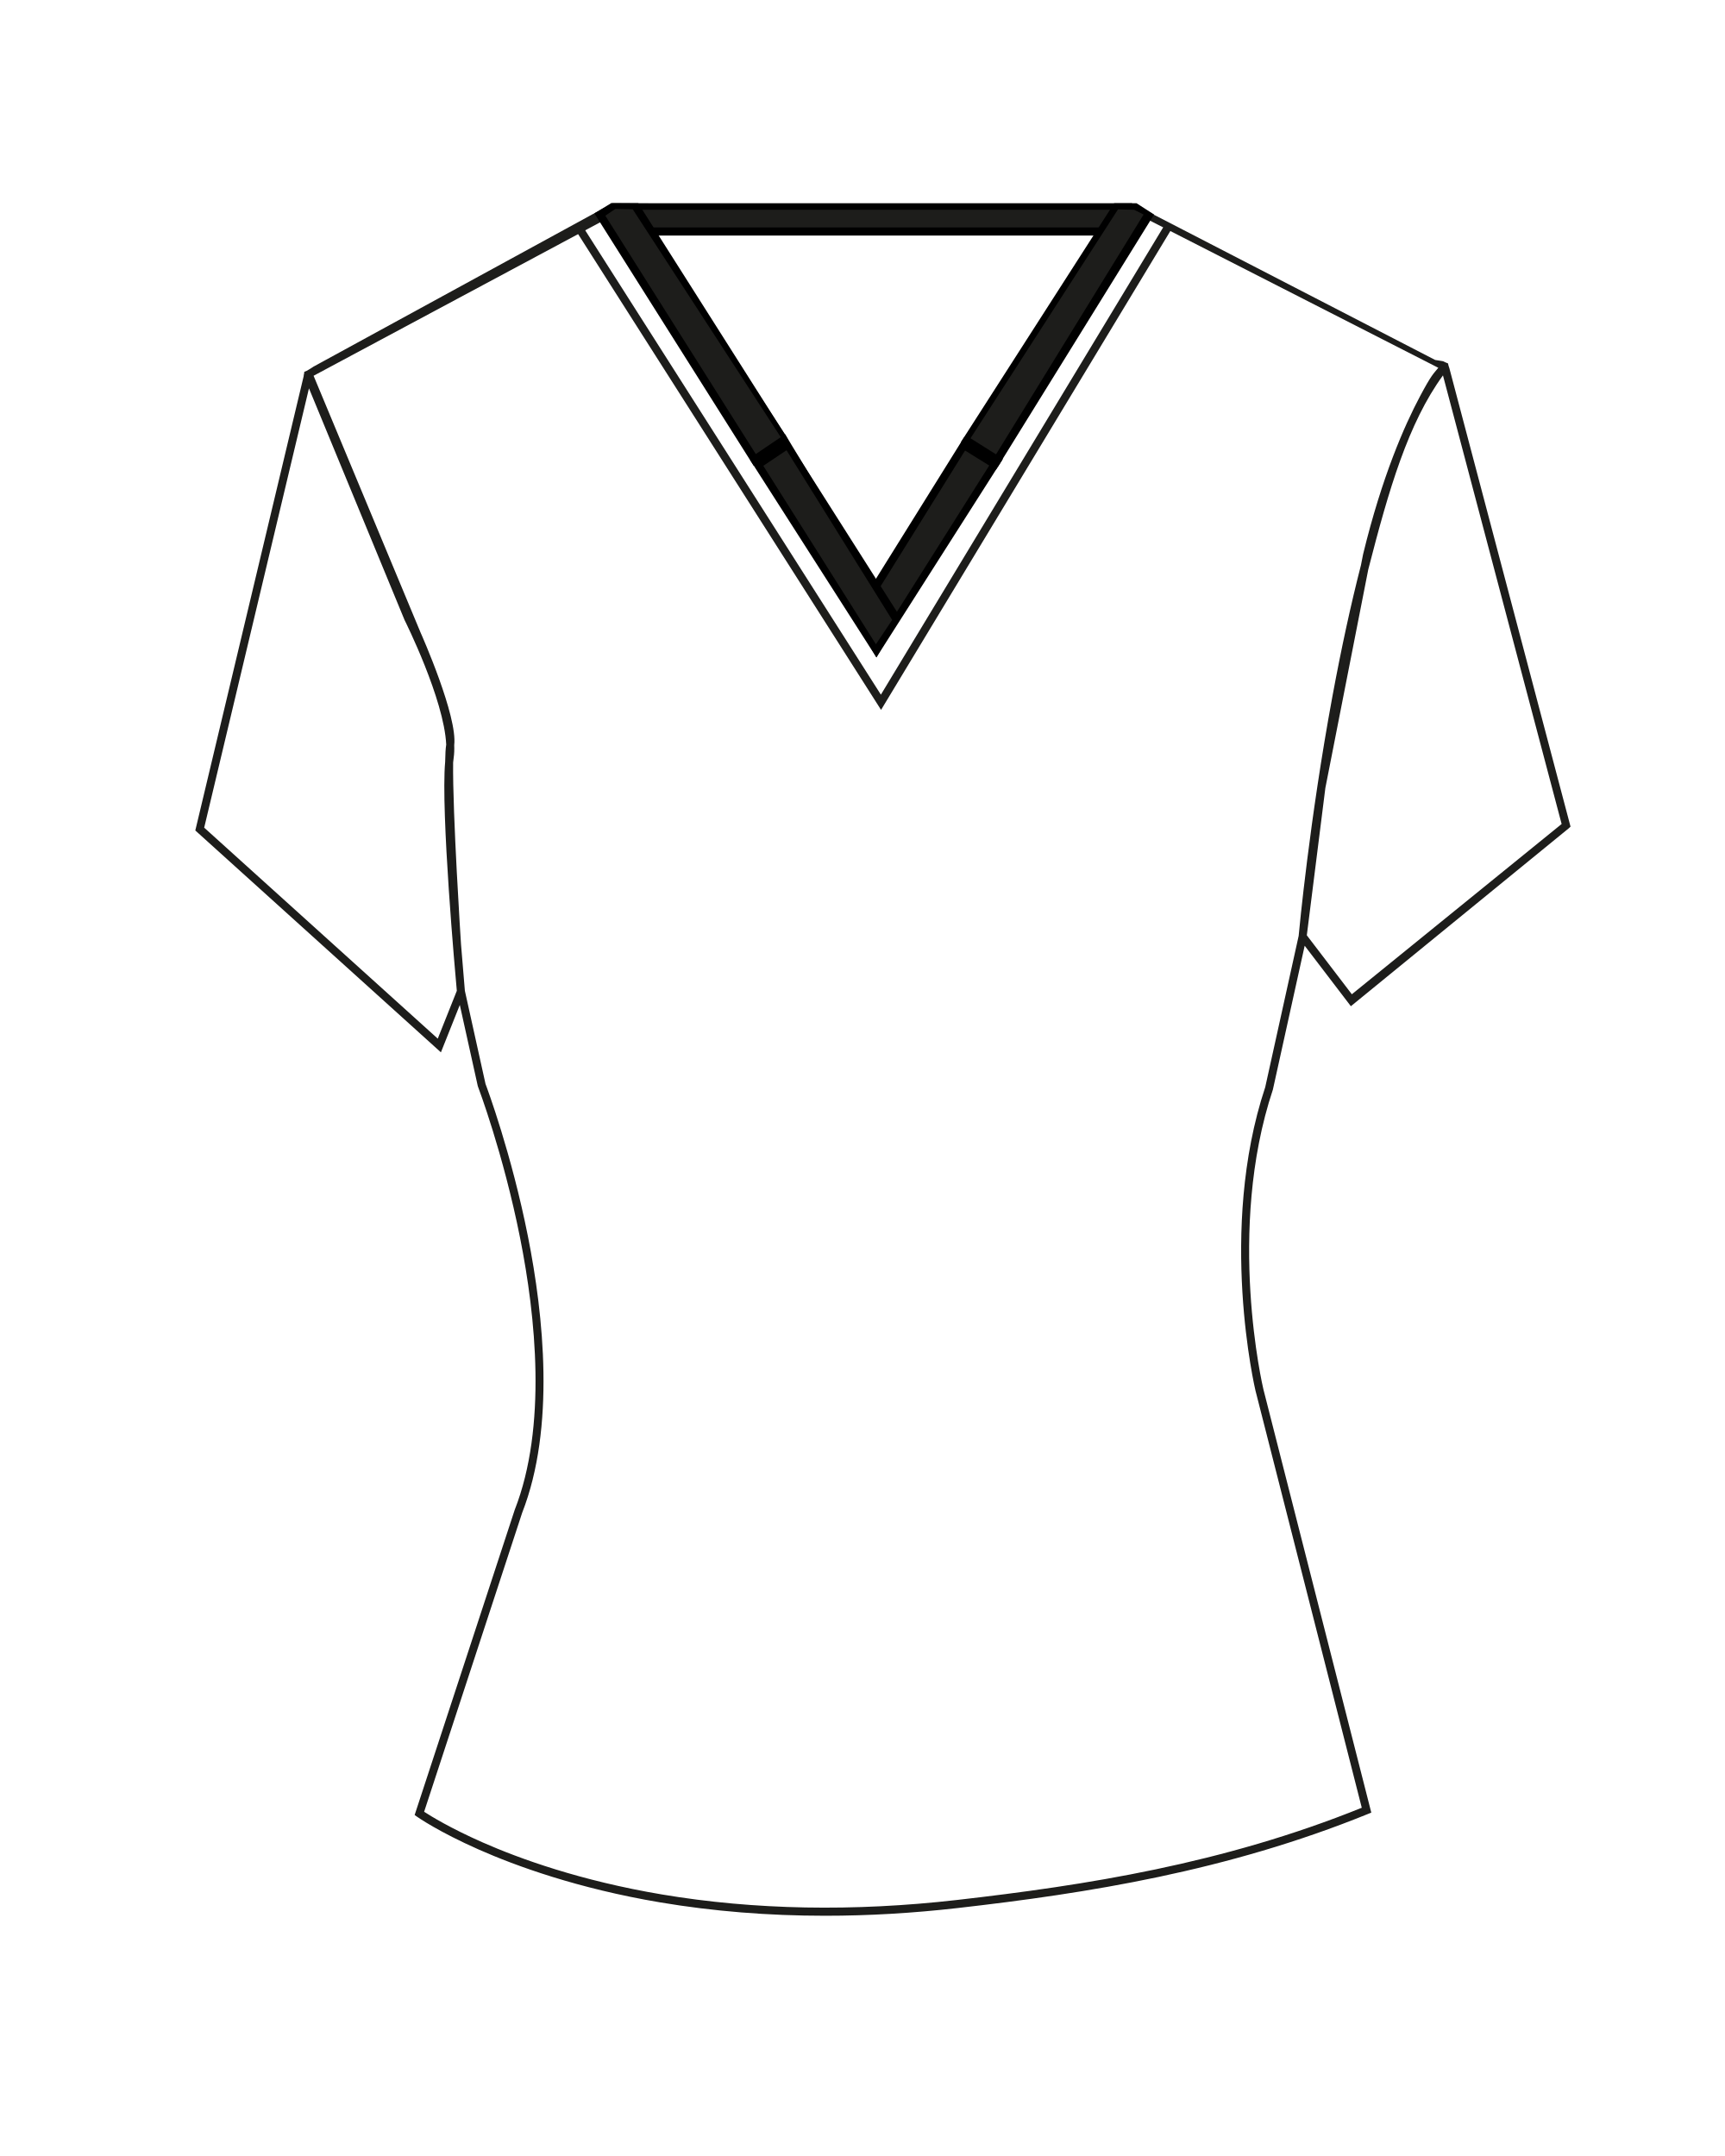
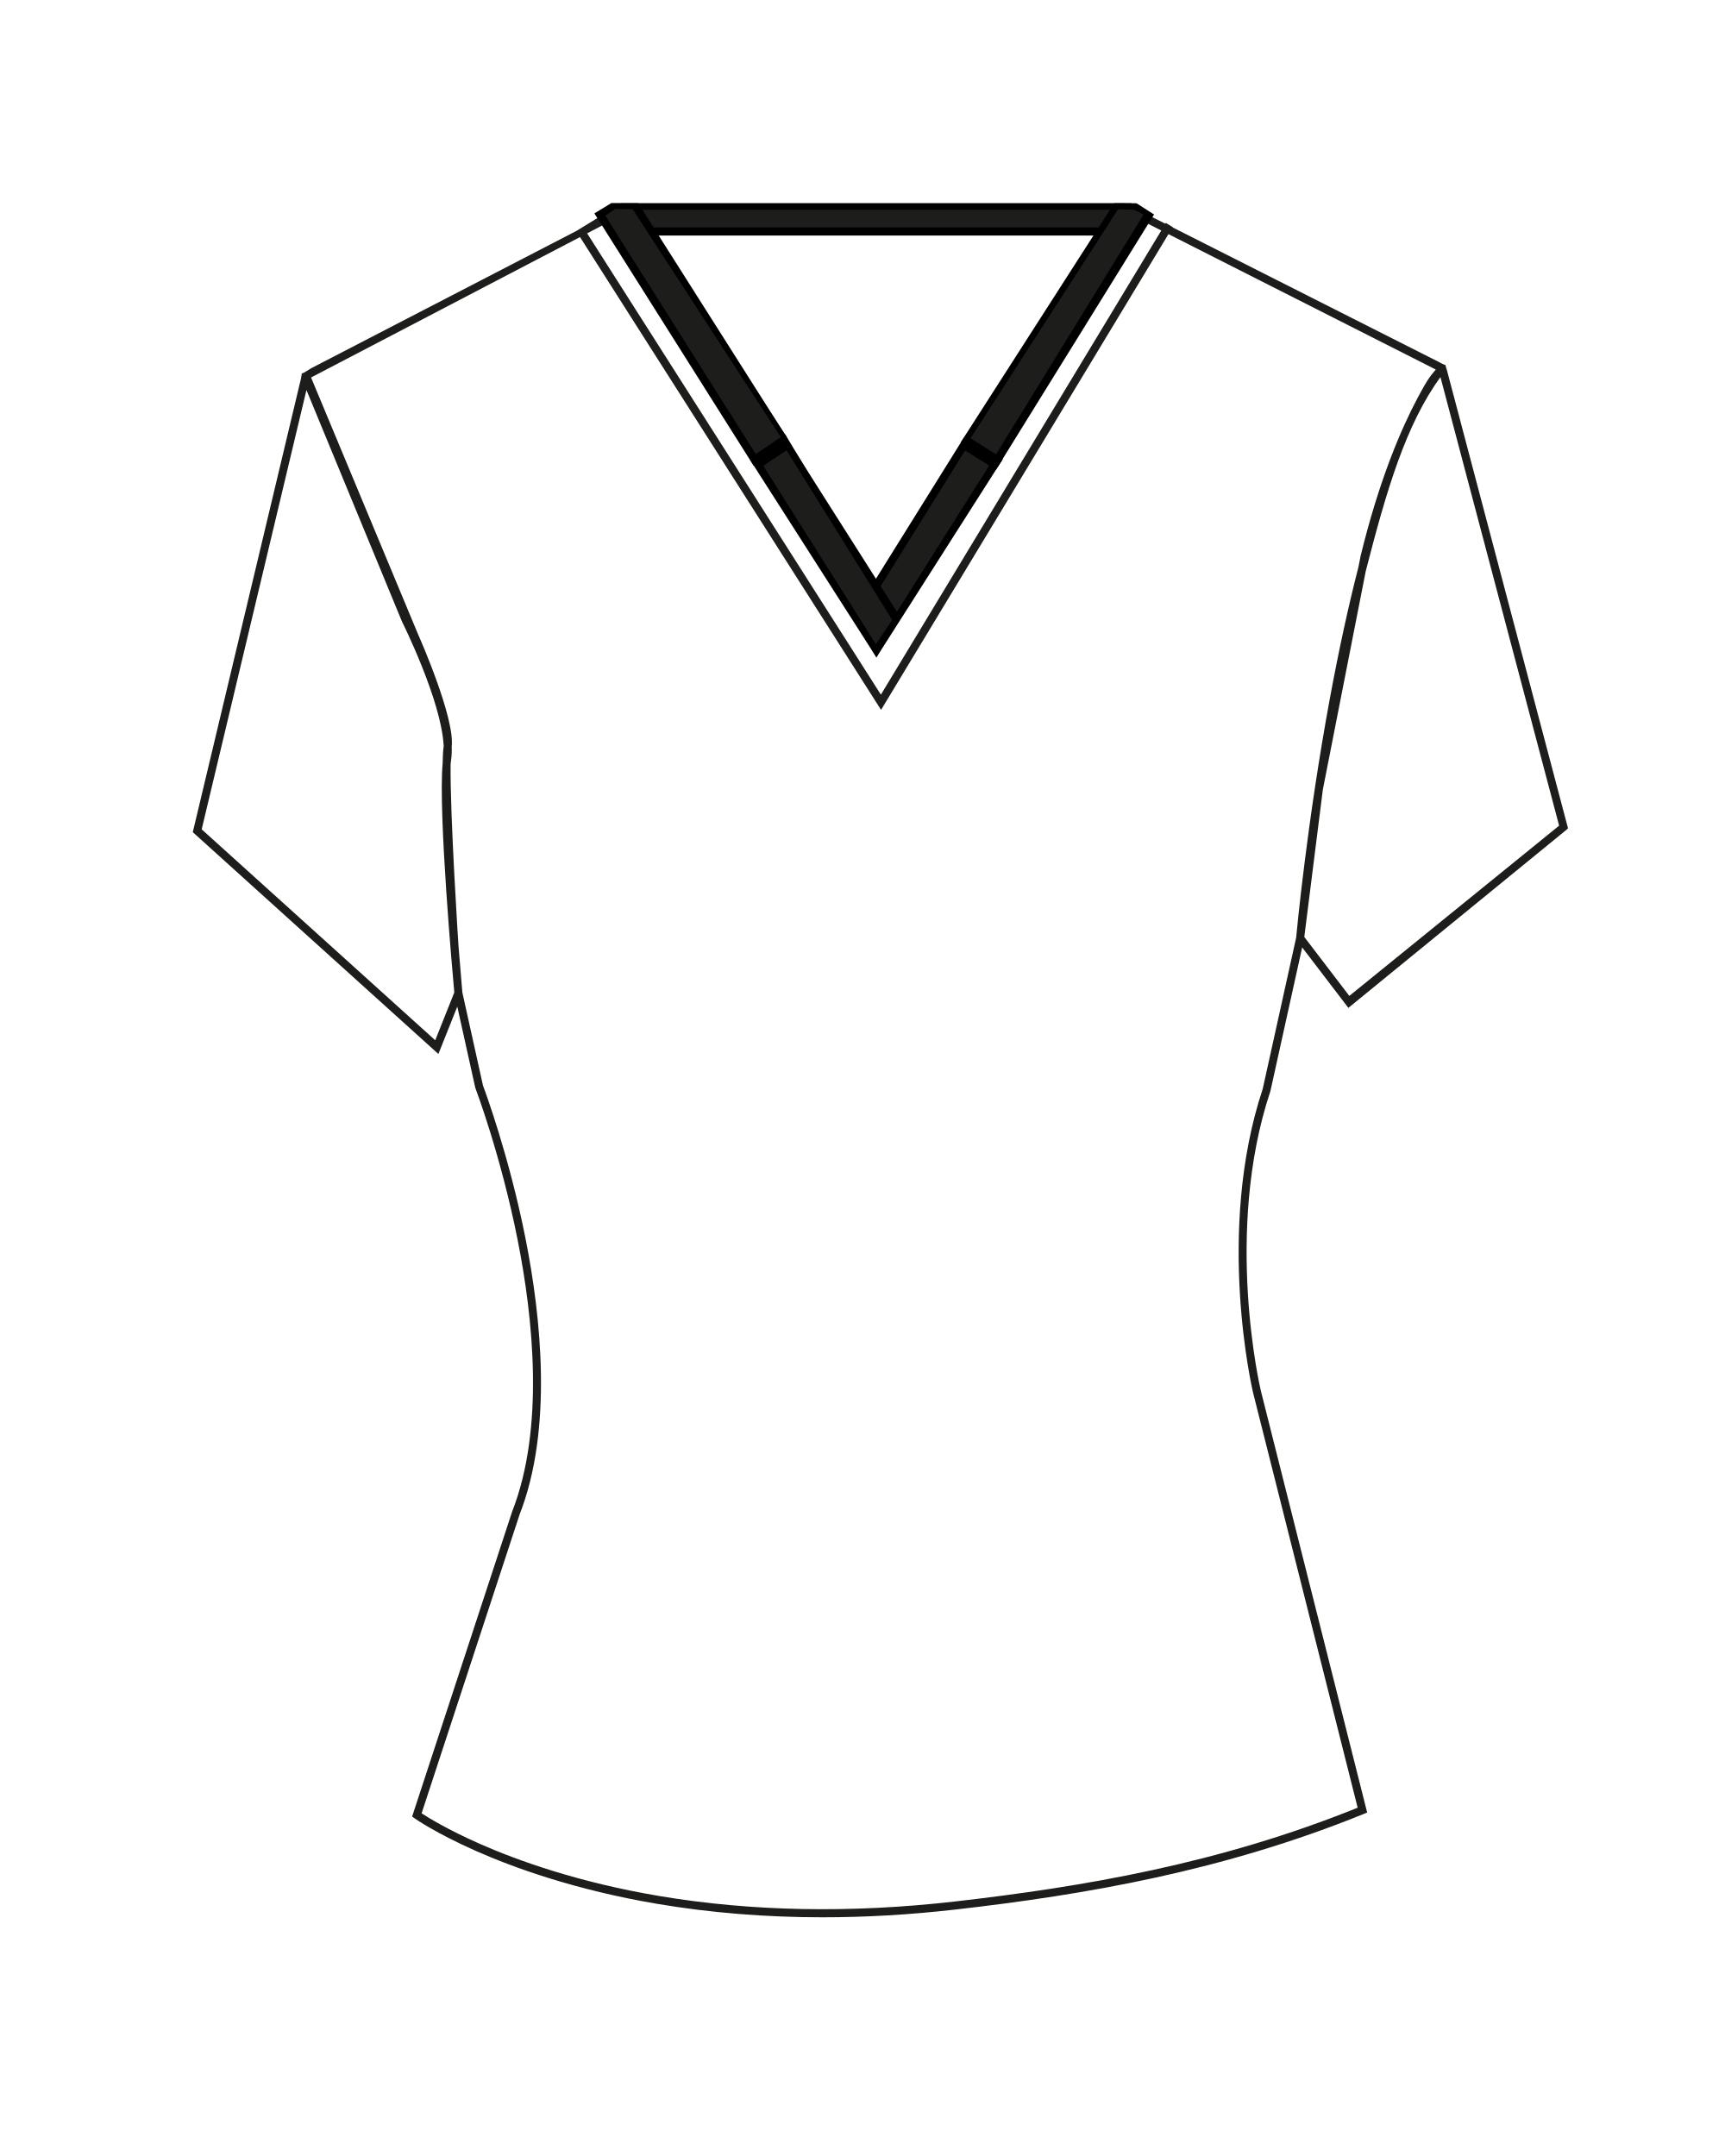
<svg xmlns="http://www.w3.org/2000/svg" version="1.1" viewBox="0 0 1080 1350" width="1080" height="1350">
  <defs>
    <style>
      .st0 {
        fill: #1d1d1b;
      }

      .st1 {
        fill: #1d1d1b;
      }

      .st2 {
        fill: #1d1d1b;
      }

      .st3 {
        fill: #1d1d1b;
      }

      .st4 {
        fill: #1d1d1b;
      }

      .st5 {
        fill: #1d1d1b;
      }
    </style>
  </defs>
  <g id="Base_camisa">
    <g id="Base_camisa1" data-name="Base_camisa">
      <g>
-         <path class="st3" d="M796.97,682.11l19.87-89.93,28.92,37.87,136.45-111.43,1.08-1.02-75.85-287.01c-.34-.93-.63-1.87-.83-2.84-.01-.06-.01-.13,0-.19-1.03-.39-2.05-.81-3.02-1.33-.06-.03-.11-.08-5.04-.84l-189.98-98.11-8,2.02-317-2.02-187.57,102.44c-.04.07-.09.13-.18.17-1.73.97-3.3,2.27-5.19,2.89-.04.01-.08.01-.12.01-.03.79-.15,1.56-.39,2.31l.07.16-67.91,284.75,153.77,138.92,11.83-29.68,11.24,50.72.11.35c.16.41,15.82,41.69,26.4,94.86,9.73,48.88,17.04,118.11-3.39,170.28l-62.64,191.03,1.53,1.08c.53.37,13.37,9.37,38.65,20.55,23.25,10.27,61.84,24.36,113.62,33.09,33.06,5.57,67.57,8.36,103.2,8.36,27.03,0,54.71-1.61,82.9-4.82,81.61-9.3,168.74-23.09,257-58.93l2.05-.83-67.55-265.04c-.24-.98-23.47-99.46,5.94-187.7l.04-.12h-.01ZM977.72,515.95l-131.35,106.62-28.19-36.92,11.61-92.24,26.86-136.81c12.93-50.38,25.04-91.71,46.77-121.54l74.3,280.9ZM274.07,650.35l-146.23-132.1,65.6-275.09,59.81,144.98.08.17c.27.54,24.7,49.46,26.04,77.92,0,.08,0,.16-.03.24-.36,2.19-.55,5.86-.63,10.55-2.81,31.25,6.4,133.59,7.3,143.38l-11.94,29.97v-.02ZM786.15,871.18l66.44,260.76c-87.03,35.16-172.93,48.54-253.39,57.74-64.84,7.41-126.96,6.26-184.63-3.42-51.3-8.62-89.5-22.52-112.52-32.67-20.06-8.85-32.39-16.46-36.51-19.14l61.38-187.2c20.85-53.32,13.47-123.59,3.6-173.15-10.31-51.77-25.41-92.38-26.55-95.42l-12.92-58.31-2.41-29.02c-.06-.94-5.37-82.35-4.94-113.89.1-1.08.21-2.08.34-2.96.36-2.44.45-5.1.34-7.94,2.13-18.08-20.12-68.37-21.06-70.47l-66.99-160.8,192.24-102.95,1.03,2.06c1.1-.49,2.41-.58,3.86-.07.92.32,1.8.72,2.66,1.15l-3.12-5.18,305.56,3.03,8-2.02,193.95,98.98c-3.08,3.84-4.08,3.98-11.45,17.84-9.72,18.25-23.79,50.22-35.63,98.86l-1.36,6.91c-6.32,24.62-12.28,52-17.85,82.09-14.38,77.7-20.79,146.15-21.14,149.99l-20.94,94.77c-29.82,89.63-6.26,189.39-6.01,190.43h.02Z" />
+         <path class="st3" d="M795.4,683.14l19.87-89.92,28.92,37.87,136.45-111.42,1.08-1.02-75.85-286.98c-.34-.93-.63-1.87-.83-2.84-.01-.06-.01-.13,0-.19-1.03-.39-2.05-.81-3.02-1.33-.06-.03-.11-.08-.15-.14l-197.88-100.04-.13.22h-314.87l-28,17.19-166.57,86.25c-.04.07-.09.13-.18.17-1.73.97-3.3,2.26-5.19,2.89h-.12c-.03.79-.15,1.56-.39,2.31l.07.16-67.91,284.75,153.77,138.9,11.83-29.68,11.24,50.72.11.35c.16.41,15.82,41.69,26.4,94.84,9.73,48.88,17.04,118.1-3.39,170.26l-62.64,191,1.53,1.08c.53.37,13.37,9.37,38.65,20.55,23.25,10.27,61.84,24.36,113.62,33.08,33.06,5.57,67.57,8.36,103.2,8.36,27.03,0,54.71-1.61,82.9-4.82,81.61-9.3,167.74-24.1,256-59.93l2.05-.83-66.55-264c-.24-.98-23.47-99.45,5.94-187.68l.04-.12h0ZM976.14,517l-131.35,106.6-28.19-36.92,11.61-92.23,26.86-136.8c12.93-50.38,25.04-91.7,46.77-121.53l74.3,280.86h0ZM272.5,651.38l-146.23-132.09,65.59-275.07,59.81,144.97.08.17c.27.54,24.7,49.45,26.04,77.91v.12c-.38,2.18-.58,5.88-.66,10.67-2.81,31.24,6.4,133.57,7.3,143.36l-11.94,29.97h0ZM784.57,872.19l65.44,259.72c-87.03,35.16-171.93,49.55-252.39,58.75-64.84,7.41-126.96,6.26-184.63-3.42-51.3-8.61-89.5-22.52-112.52-32.67-20.06-8.85-32.39-16.46-36.51-19.14l61.38-187.18c20.85-53.32,13.47-123.57,3.6-173.13-10.31-51.76-25.41-92.37-26.55-95.41l-12.92-58.3-2.41-29.02c-.06-.94-5.37-82.34-4.94-113.87.1-1.08.21-2.08.34-2.96.36-2.44.45-5.1.34-7.94,2.13-18.08-20.12-68.36-21.06-70.47l-66.99-160.78,193.24-100.91.03.04c1.1-.49,5.64-2.8,7.09-2.3.92.32-.86-.43,0,0l-.7-1.77,307.11-.02h0c1.67.19,4.48,2.24,4.19,1.79l.29.46,192.95,97.74c-3.08,3.84-4.08,3.98-11.45,17.84-9.72,18.25-23.79,50.21-35.63,98.85l-1.36,6.91c-6.32,24.62-12.28,51.99-17.85,82.08-14.38,77.7-20.79,146.13-21.14,149.97l-20.94,94.76c-29.82,89.62-6.26,189.37-6.01,190.41v-.02h0Z" />
        <g>
          <path d="M549.06,405.84l-157.33-274.52,315.68-1.04-158.36,275.56h0ZM400.39,136.35l148.67,259.42,149.64-260.41-298.32.98h.01Z" />
          <g>
            <polygon class="st4" points="705.06 144.95 388.06 144.95 385.06 128.77 705.06 128.77 705.06 144.95" />
            <path d="M707.56,147.48h-321.58l-3.42-20.23h326l-1,20.23ZM390.14,142.43h312.42v-11.12h-314.49l2.06,11.12h0Z" />
          </g>
          <g>
            <polygon class="st4" points="624.06 288.55 603.92 275.57 698.63 128.55 710.63 128.82 719.56 133.32 624.06 288.55" />
            <path d="M624.85,292.06l-23.29-15.14,96-149.67h14l10.98,7.06-97.7,157.75h.01ZM607.39,274.81l15.88,10.23,92.71-150.7-5.97-3.01-10.05-.22-92.58,143.7h0Z" />
          </g>
          <g>
            <polygon class="st4" points="603.37 276.05 536.56 386.14 548.56 408.39 624.1 288.65 603.37 276.05" />
            <path d="M548.71,411.63l-15.04-25.56,69.89-112.18,24.03,13.94-78.88,123.81h0ZM539.45,386.22l9.28,17.2,71.88-113.94-15.41-8.96-65.76,105.69h.01Z" />
          </g>
          <g>
            <polygon class="st4" points="602.75 277.88 622.84 290.84 624.53 288.02 604.44 275.06 602.75 277.88" />
            <polygon points="623.56 294.11 600.34 279.7 604.63 272.55 627.94 287.22 623.56 294.11" />
          </g>
          <g>
            <polygon class="st4" points="472.56 288.05 493.06 274.39 397.49 128.55 384.56 128.27 375.56 134.34 472.56 288.05" />
            <path d="M471.82,291.57l-99.68-157.96,10.43-6.35h17l93,146.63-20.74,17.68h-.01ZM378.99,135.06l94.32,149.46,16.26-9.63-93.43-143.85-10.84-.24-6.31,4.25h0Z" />
          </g>
          <g>
            <polygon class="st4" points="493.06 274.39 560.56 386.14 548.56 408.39 473.02 288.65 493.06 274.39" />
            <path d="M548.71,411.63l-79.08-123.66,21.93-15.1,71.89,113.19-14.74,25.56h0ZM476.42,289.33l71.98,114.09,10.17-15.26-68-109.22-14.15,10.39h0Z" />
          </g>
          <g>
            <polygon class="st4" points="494.38 277.88 475.06 290.57 473.06 287.54 492.69 275.06 494.38 277.88" />
            <polygon points="474.35 294.05 469.56 286.78 491.56 271.87 495.78 279.68 474.35 294.05" />
          </g>
        </g>
      </g>
      <polygon class="st3" points="551.62 444.5 361.46 145.81 365.67 143.08 551.51 434.97 729.93 139.59 734.2 142.22 551.62 444.5" />
    </g>
  </g>
</svg>
